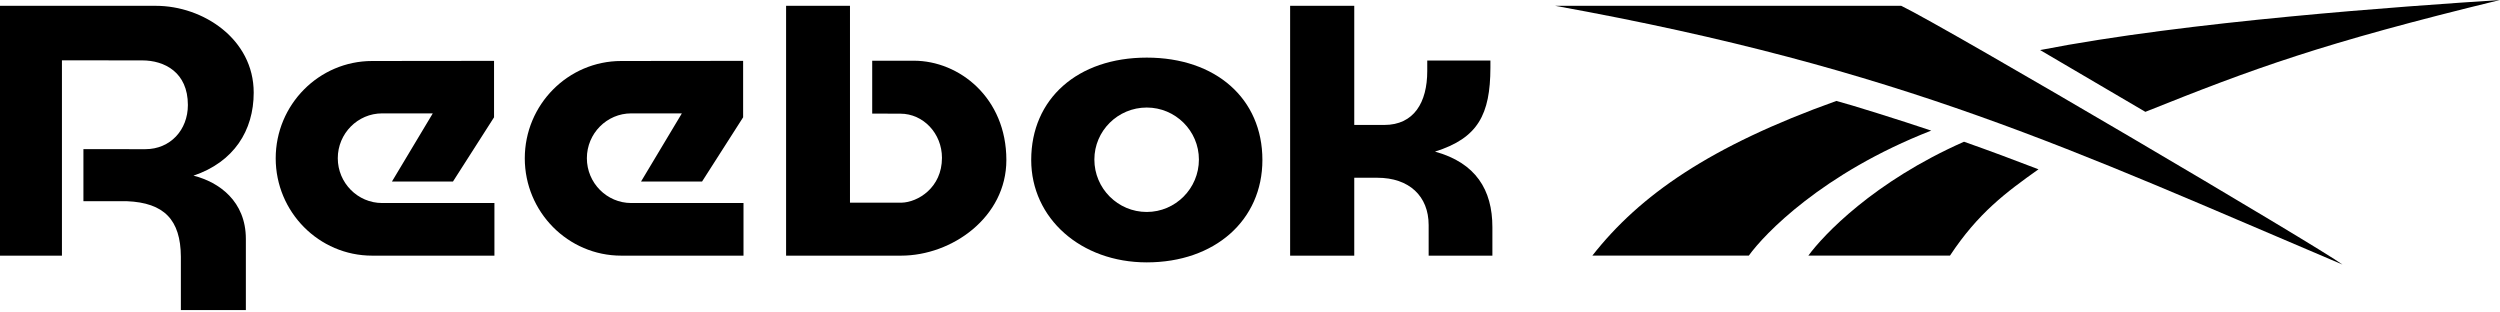
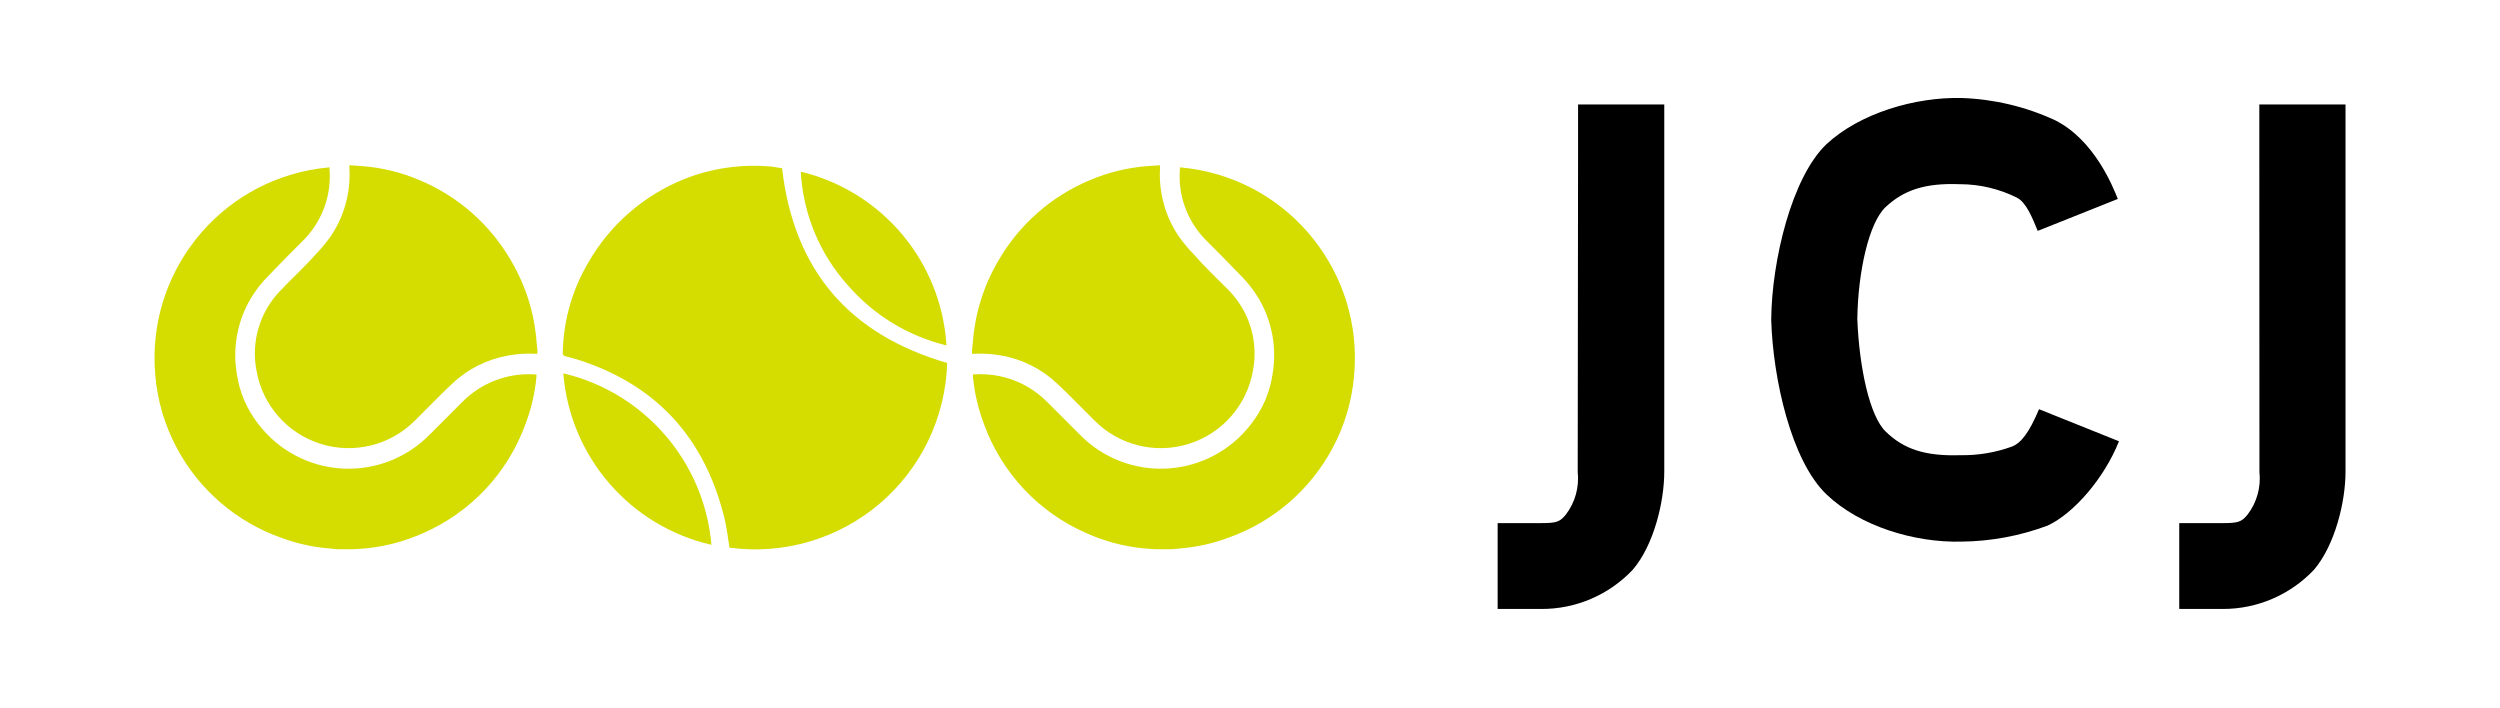
- <svg xmlns="http://www.w3.org/2000/svg" width="100%" height="100%" viewBox="0 0 1500 187" version="1.1" xml:space="preserve" style="fill-rule:evenodd;clip-rule:evenodd;stroke-linejoin:round;stroke-miterlimit:2;">
-   <g transform="matrix(4.16667,0,0,4.16667,-181.171,-182.779)">
-     <path d="M352.412,59.972C368.016,53.724 377.733,50.126 403.481,43.867C389.507,44.791 358.574,46.915 337.257,51.076C337.257,51.076 352.081,59.777 352.412,59.972Z" style="fill-rule:nonzero;" />
+ <svg xmlns="http://www.w3.org/2000/svg" id="Capa_1" data-name="Capa 1" viewBox="0 0 212 60">
+   <defs>
+     <style>.cls-1{fill:#d4dc00;}</style>
+   </defs>
+   <g id="YSp235.tif">
+     <path class="cls-1" d="M30.11,46.57H28.56l-.72-.07a15.07,15.07,0,0,1-4-.9A16.1,16.1,0,0,1,15,38a15.79,15.79,0,0,1-1.83-6.19,16.23,16.23,0,0,1,13.9-17.52l.87-.1a.81.81,0,0,1,0,.09,7.69,7.69,0,0,1-2.12,6c-1,1-2,2-3,3.05a10.17,10.17,0,0,0-1.57,2,9.48,9.48,0,0,0-1.16,6.42,8.94,8.94,0,0,0,1.81,4.2,9.62,9.62,0,0,0,14.52.92c.92-.93,1.84-1.85,2.77-2.77a7.92,7.92,0,0,1,6.17-2.35l.13,0a1.34,1.34,0,0,1,0,.21,15.13,15.13,0,0,1-.93,4,16.06,16.06,0,0,1-8.73,9.27,15.6,15.6,0,0,1-4.69,1.26Z" />
+     <path class="cls-1" d="M45.57,29.67V30H45.4a10.07,10.07,0,0,0-2.26.14,9.22,9.22,0,0,0-4.8,2.4c-1.07,1-2.08,2.07-3.13,3.1a7.93,7.93,0,0,1-13.46-4.21,7.66,7.66,0,0,1,2.07-6.83c.95-1,2-1.95,2.92-3a12.68,12.68,0,0,0,1.33-1.6,9.33,9.33,0,0,0,1.56-5.74v-.24h.13l1,.07a15.51,15.51,0,0,1,4.78,1.17,16.15,16.15,0,0,1,7.83,6.9A15.88,15.88,0,0,1,45.5,29C45.52,29.2,45.54,29.43,45.57,29.67Z" />
  </g>
-   <g transform="matrix(4.16667,0,0,4.16667,-181.171,-182.779)">
-     <path d="M303.886,80.671L324.281,80.671C328.321,74.552 332.341,71.567 337.023,68.246C333.479,66.878 329.919,65.555 326.299,64.276C313.274,70.025 306.029,77.74 303.886,80.671Z" style="fill-rule:nonzero;" />
+   <g id="llP2TB.tif">
+     <path class="cls-1" d="M66.32,14.27c1,8.64,5.66,14.08,14,16.51A16.28,16.28,0,0,1,61.86,46.44c-.14-.85-.23-1.72-.44-2.55-1.69-6.84-5.85-11.36-12.61-13.45l-.59-.16c-.5-.11-.52-.11-.49-.62a15.58,15.58,0,0,1,2.13-7.35,16.44,16.44,0,0,1,8.2-7.14,16,16,0,0,1,7.26-1.05C65.68,14.15,66,14.23,66.32,14.27Z" />
+     <path class="cls-1" d="M67.91,14.56A16.16,16.16,0,0,1,80.26,29.29a16.09,16.09,0,0,1-8.39-5.13A15.62,15.62,0,0,1,67.91,14.56Z" />
+     <path class="cls-1" d="M47.77,31.66A16.39,16.39,0,0,1,60.33,46.2,16.23,16.23,0,0,1,47.77,31.66Z" />
  </g>
-   <g transform="matrix(4.16667,0,0,4.16667,-181.171,-182.779)">
-     <path d="M307.918,58.402C289.736,64.906 279.609,71.968 272.782,80.671L295.313,80.671C297.508,77.615 305.868,68.803 321.578,62.675C317.245,61.211 309.718,58.859 307.918,58.402Z" style="fill-rule:nonzero;" />
+   <g id="YSp235.tif-2" data-name="YSp235.tif">
+     <path class="cls-1" d="M97.89,46.57h1.55l.72-.07a15.07,15.07,0,0,0,4-.9A16.1,16.1,0,0,0,113,38a15.79,15.79,0,0,0,1.83-6.19,16.23,16.23,0,0,0-13.9-17.52l-.87-.1a.81.81,0,0,0,0,.09,7.69,7.69,0,0,0,2.12,6c1,1,2,2,3,3.05a10.17,10.17,0,0,1,1.57,2,9.48,9.48,0,0,1,1.16,6.42,8.94,8.94,0,0,1-1.81,4.2,9.62,9.62,0,0,1-14.52.92c-.92-.93-1.84-1.85-2.77-2.77a7.92,7.92,0,0,0-6.17-2.35l-.13,0a1.34,1.34,0,0,0,0,.21,15.13,15.13,0,0,0,.93,4,16.06,16.06,0,0,0,8.73,9.27,15.6,15.6,0,0,0,4.69,1.26Z" />
+     <path class="cls-1" d="M82.43,29.67V30h.17a10.07,10.07,0,0,1,2.26.14,9.22,9.22,0,0,1,4.8,2.4c1.07,1,2.08,2.07,3.13,3.1a7.93,7.93,0,0,0,13.46-4.21,7.66,7.66,0,0,0-2.07-6.83c-1-1-2-1.95-2.92-3a12.68,12.68,0,0,1-1.33-1.6,9.33,9.33,0,0,1-1.56-5.74v-.24h-.13l-1,.07a15.51,15.51,0,0,0-4.78,1.17,16.15,16.15,0,0,0-7.83,6.9A15.88,15.88,0,0,0,82.5,29C82.48,29.2,82.46,29.43,82.43,29.67Z" />
  </g>
-   <g transform="matrix(4.16667,0,0,4.16667,-181.171,-182.779)">
-     <path d="M317.258,44.705L267.429,44.705C317.666,53.787 341.872,65.457 380.796,81.962C377.47,79.476 323.819,47.872 317.258,44.705Z" style="fill-rule:nonzero;" />
-   </g>
-   <g transform="matrix(4.16667,0,0,4.16667,-181.171,-182.779)">
-     <path d="M208.614,52.163C198.662,52.163 191.975,58.085 191.975,66.901C191.975,75.309 199.128,81.649 208.614,81.649C218.419,81.649 225.267,75.584 225.267,66.901C225.267,58.085 218.575,52.163 208.614,52.163ZM208.61,74.39C204.453,74.39 201.07,71.004 201.07,66.841C201.07,62.712 204.453,59.352 208.61,59.352C212.752,59.352 216.124,62.712 216.124,66.841C216.124,71.004 212.752,74.39 208.61,74.39Z" style="fill-rule:nonzero;" />
-   </g>
-   <g transform="matrix(4.16667,0,0,4.16667,-181.171,-182.779)">
-     <path d="M175.069,52.61L169.079,52.61L169.079,60.223L173.138,60.236C176.438,60.236 179.124,63.088 179.124,66.594C179.124,70.902 175.65,72.995 173.301,73.053L165.878,73.053L165.878,44.705L156.678,44.705L156.678,80.68L173.238,80.68C180.56,80.68 188.398,75.148 188.398,66.912C188.398,57.959 181.621,52.61 175.069,52.61Z" style="fill-rule:nonzero;" />
-   </g>
-   <g transform="matrix(4.16667,0,0,4.16667,-181.171,-182.779)">
-     <path d="M92.122,66.649C92.122,63.09 94.991,60.193 98.516,60.193L105.802,60.193L99.92,70.009L108.708,70.009L114.623,60.76L114.623,52.631L97.067,52.651C89.41,52.651 83.182,58.938 83.182,66.665C83.182,74.392 89.41,80.68 97.066,80.68L114.678,80.68L114.678,73.103L98.516,73.103C94.991,73.103 92.122,70.208 92.122,66.649Z" style="fill-rule:nonzero;" />
-   </g>
-   <g transform="matrix(4.16667,0,0,4.16667,-181.171,-182.779)">
-     <path d="M65.935,44.705L43.481,44.705L43.481,80.679L52.4,80.679L52.4,52.554L63.972,52.564C67.146,52.569 70.536,54.257 70.536,58.987C70.536,62.604 67.986,65.348 64.415,65.348L55.494,65.343L55.494,72.84L61.747,72.84C67.117,73.057 69.491,75.521 69.526,80.827L69.526,88.52L78.885,88.52L78.885,78.278C78.885,72.85 75.041,70.092 71.341,69.162C77.153,67.196 80.014,62.679 80.014,57.202C80.014,49.484 72.706,44.705 65.935,44.705Z" style="fill-rule:nonzero;" />
-   </g>
-   <g transform="matrix(4.16667,0,0,4.16667,-181.171,-182.779)">
-     <path d="M250.121,65.698C256.312,63.756 258.079,60.363 258.101,53.617L258.101,52.579L249.005,52.579L249.005,54.101C249.005,58.621 247.084,61.859 242.822,61.859L238.494,61.861L238.494,44.705L229.259,44.705L229.259,80.679L238.494,80.679L238.494,69.463L241.807,69.463C246.4,69.463 249.206,72.108 249.206,76.277L249.206,80.679L258.385,80.679L258.385,76.579C258.385,71.204 255.996,67.321 250.121,65.698Z" style="fill-rule:nonzero;" />
-   </g>
-   <g transform="matrix(4.16667,0,0,4.16667,-181.171,-182.779)">
-     <path d="M127.991,66.649C127.991,63.09 130.858,60.193 134.384,60.193L141.669,60.193L135.789,70.009L144.577,70.009L150.491,60.76L150.491,52.631L132.936,52.651C125.278,52.651 119.05,58.938 119.05,66.665C119.05,74.392 125.278,80.68 132.935,80.68L150.545,80.68L150.545,73.103L134.384,73.103C130.858,73.103 127.991,70.208 127.991,66.649Z" style="fill-rule:nonzero;" />
-   </g>
+   <path d="M133.82,12.51V8.86h7.31V40c0,2.55-.88,6.21-2.66,8.3a10.59,10.59,0,0,1-7.78,3.34H127V44.36h3.65c1.36,0,1.62-.1,2.14-.73a5.05,5.05,0,0,0,1-3.6Z" />
+   <path d="M172.91,34.7l6.78,2.72c-1.25,3.13-3.81,6.1-6.05,7.15a21.48,21.48,0,0,1-7.31,1.36c-4,.1-8.62-1.31-11.44-4-3-2.87-4.54-9.82-4.69-14.78v-.1c.05-4.91,1.72-12,4.69-14.83,2.82-2.61,7.47-4,11.44-3.91a20.55,20.55,0,0,1,7.93,1.88c3.34,1.67,4.91,5.63,5.33,6.68l-6.79,2.71c-.42-1-.94-2.4-1.77-2.82a10.83,10.83,0,0,0-4.81-1.14h-.05c-2.87-.11-4.7.47-6.26,1.93-1.41,1.3-2.35,5.43-2.41,9.5.16,4.12,1.05,8.25,2.41,9.55,1.56,1.52,3.39,2.09,6.31,2h.05a12.17,12.17,0,0,0,4.34-.73C171.39,37.57,172.07,36.69,172.91,34.7Z" />
+   <path d="M191.59,12.51V8.86h7.31V40c0,2.55-.89,6.21-2.66,8.3a10.61,10.61,0,0,1-7.78,3.34H184.8V44.36h3.66c1.36,0,1.62-.1,2.14-.73a5.05,5.05,0,0,0,1-3.6Z" />
</svg>
